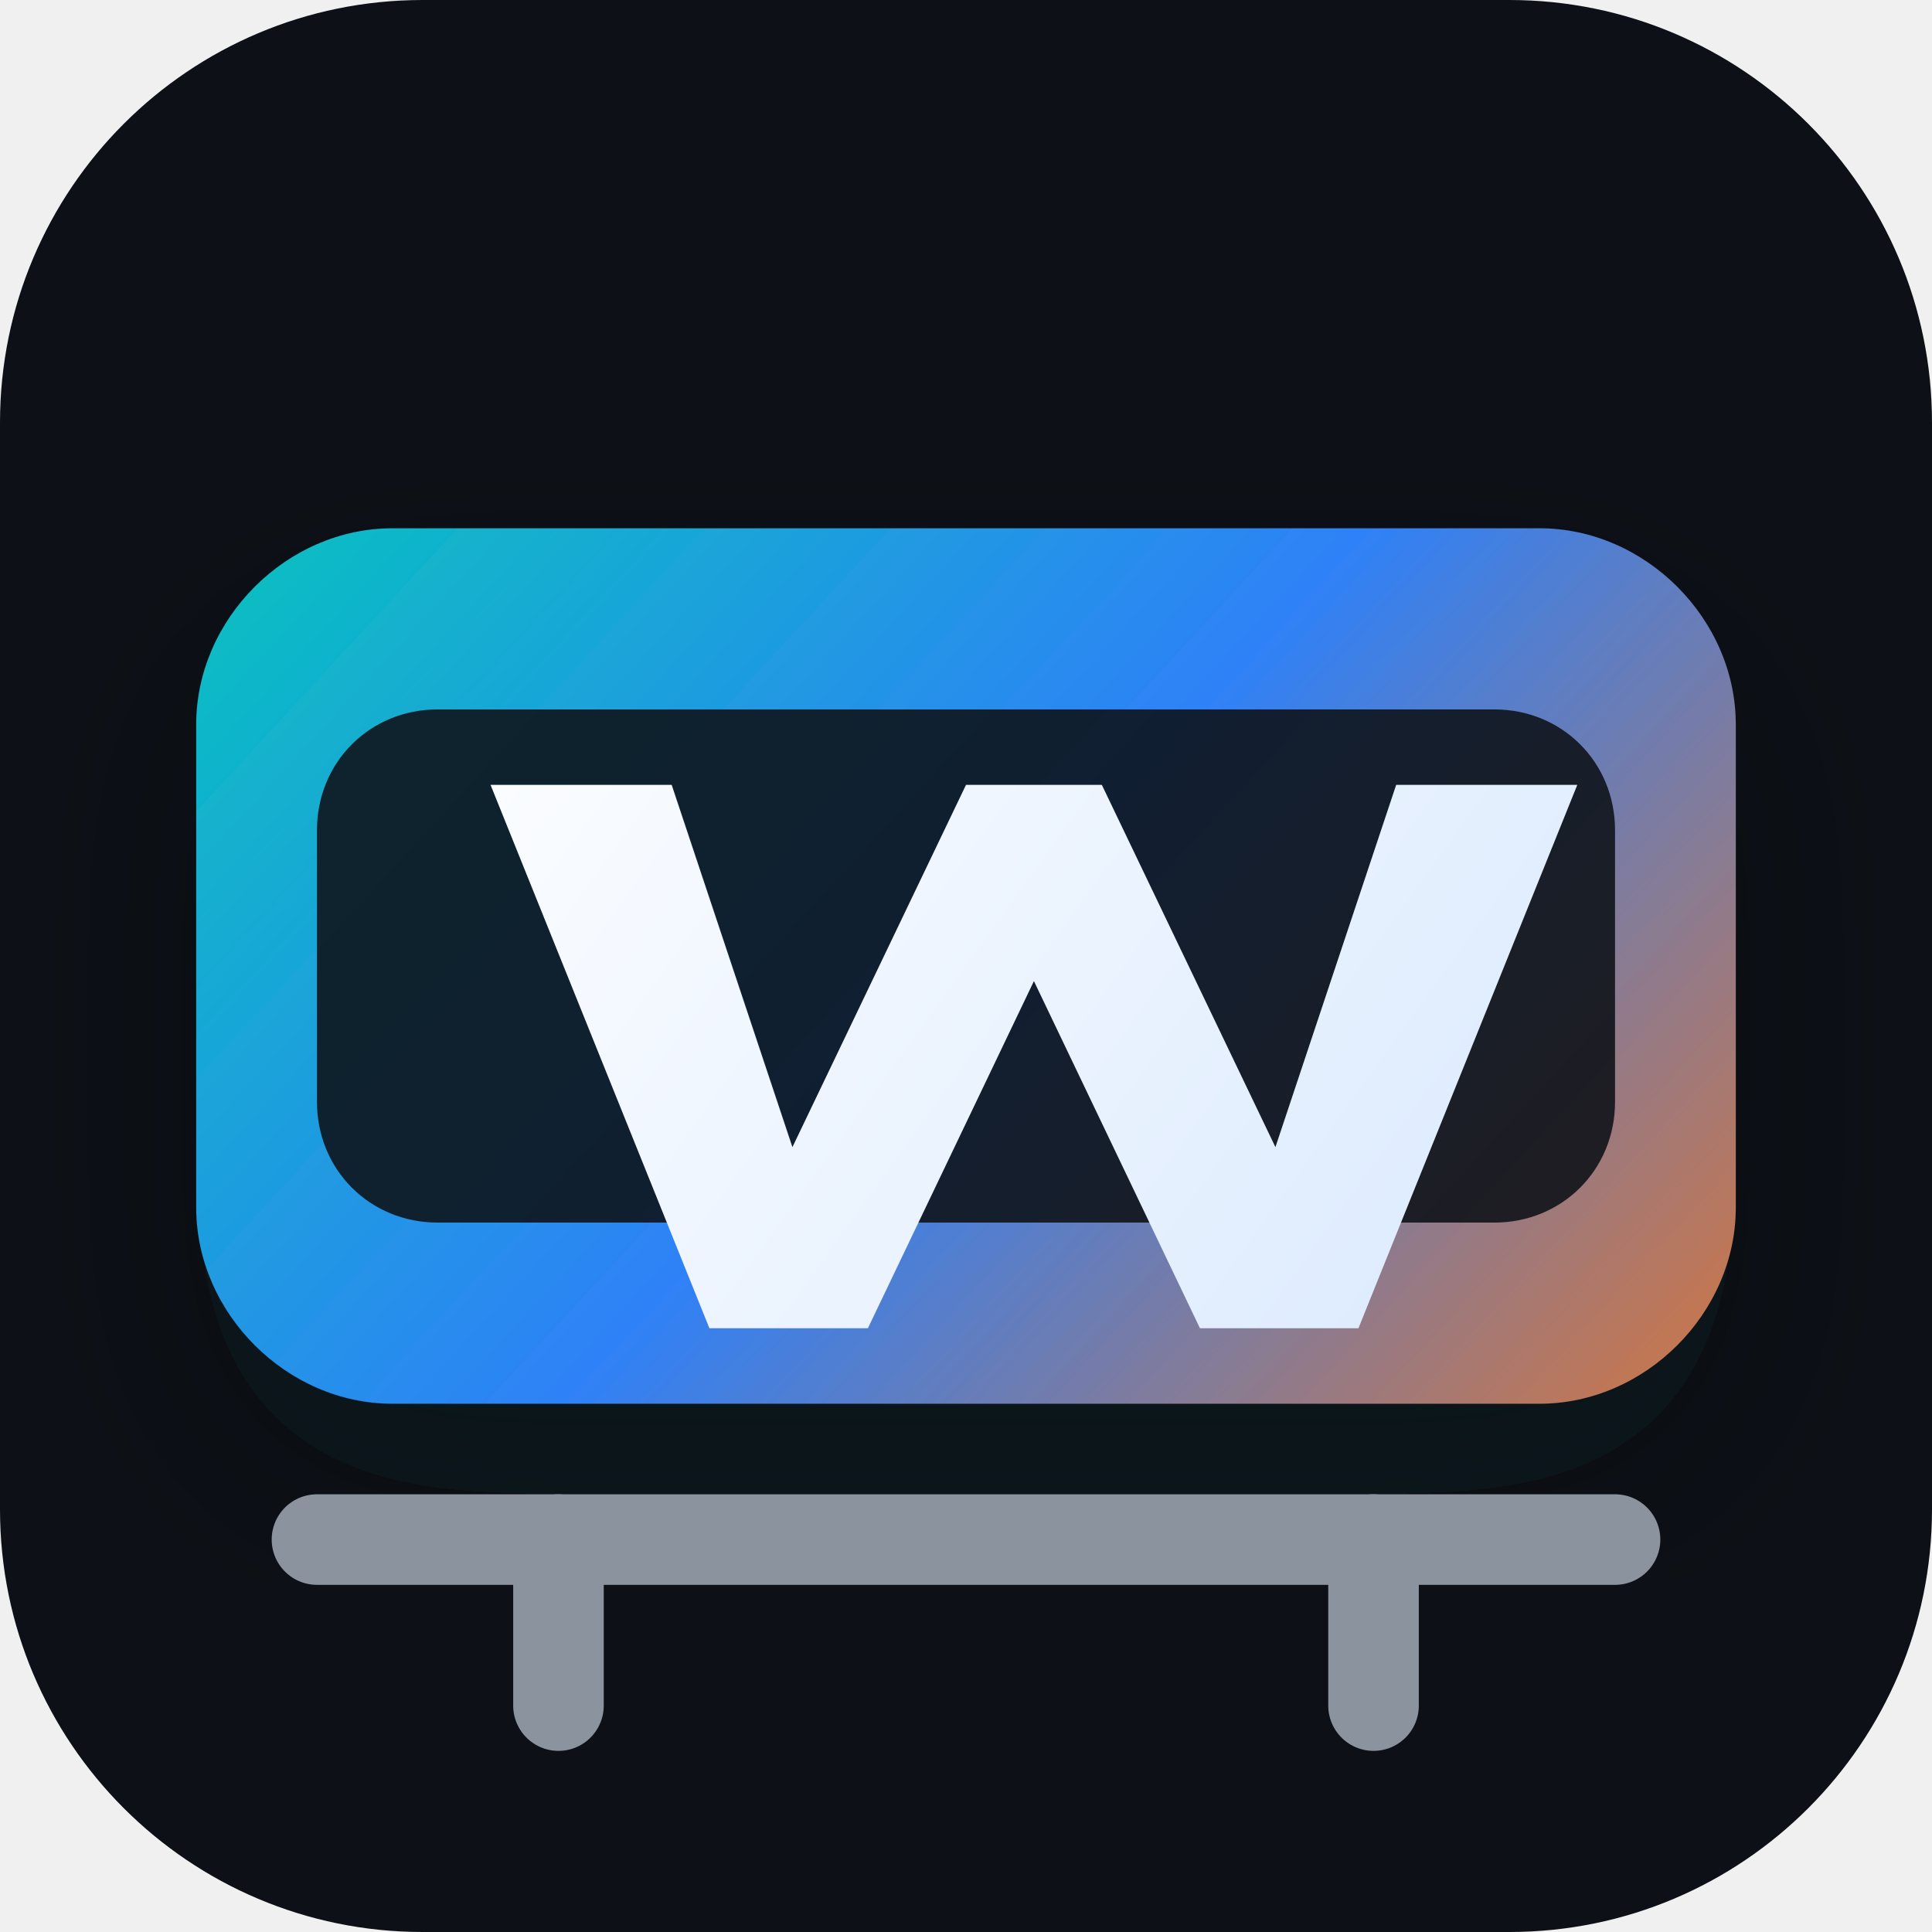
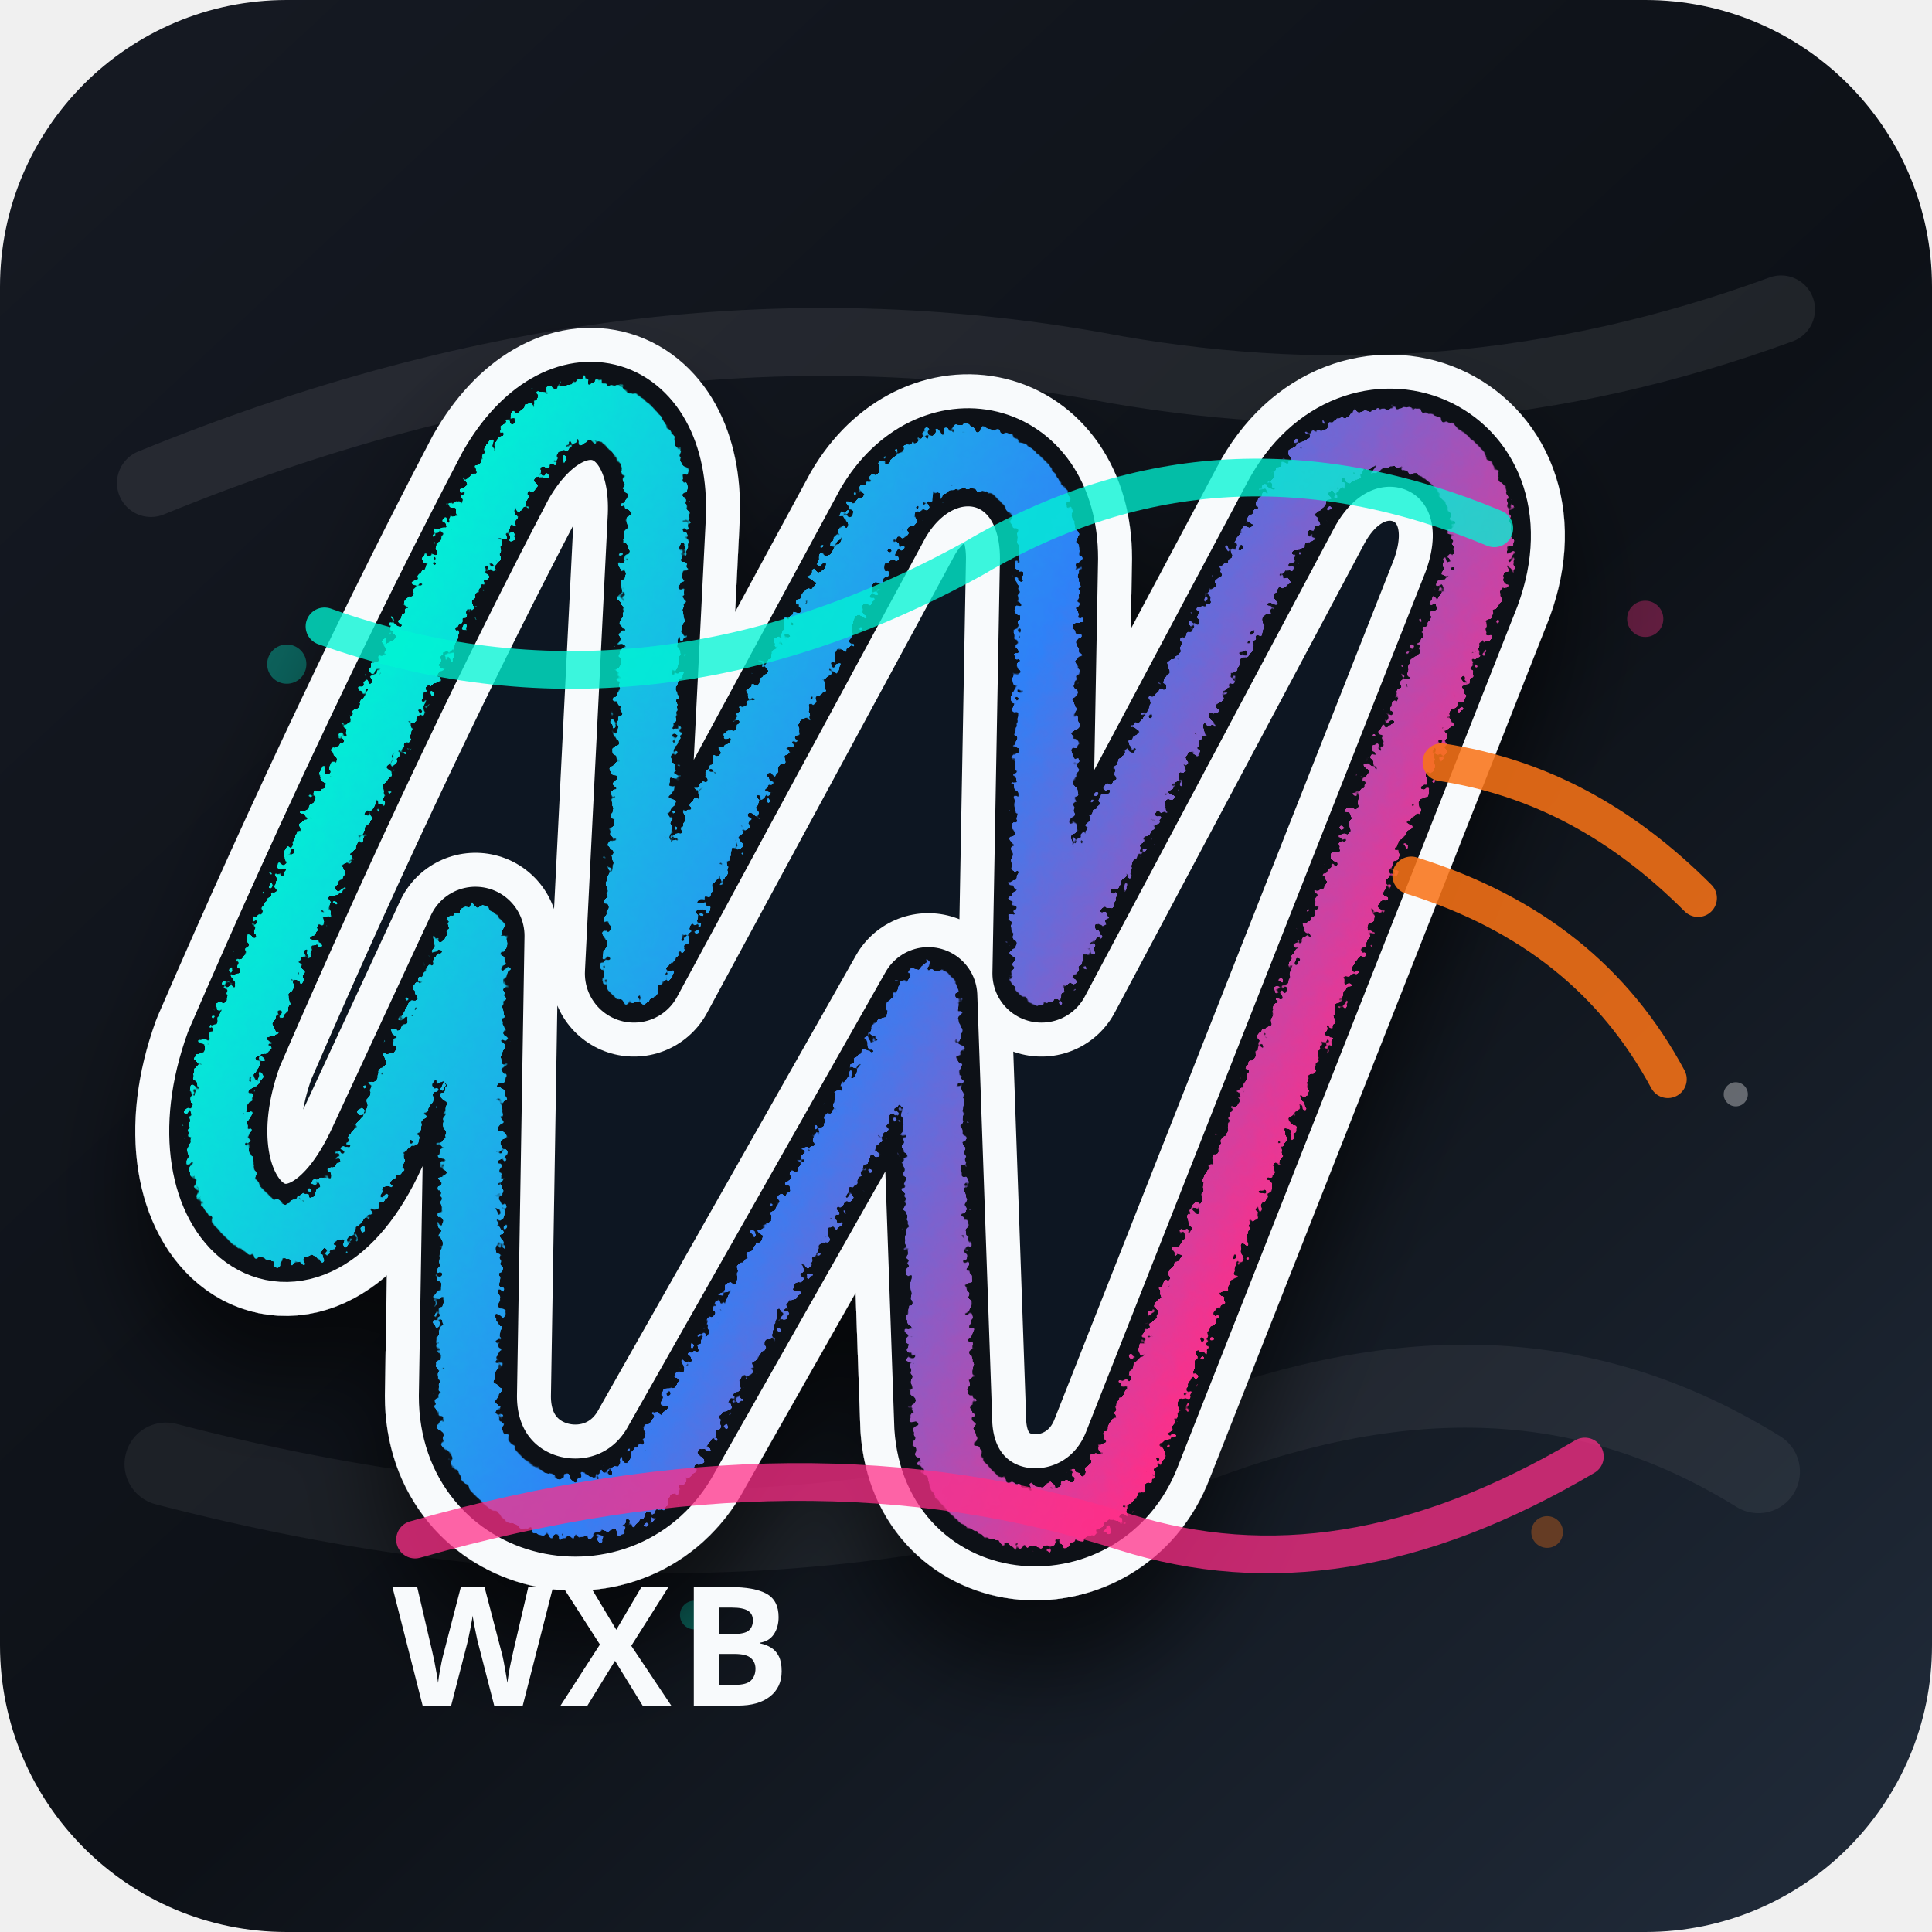
<svg xmlns="http://www.w3.org/2000/svg" role="img" aria-labelledby="title desc" viewBox="0 0 256 256">
  <defs>
-     <linearGradient id="bench" x1="24" y1="32" x2="232" y2="224" gradientUnits="userSpaceOnUse">
-       <stop offset="0" stop-color="#00d1b2" />
-       <stop offset="0.5" stop-color="#2f81f7" />
+     <linearGradient id="wall" x1="18" y1="10" x2="238" y2="246" gradientUnits="userSpaceOnUse">
+       <stop offset="0" stop-color="#151922" />
+       <stop offset="0.55" stop-color="#0d1117" />
+       <stop offset="1" stop-color="#1f2937" />
+     </linearGradient>
+     <linearGradient id="paint" x1="46" y1="82" x2="218" y2="175" gradientUnits="userSpaceOnUse">
+       <stop offset="0" stop-color="#00f5d4" />
+       <stop offset="0.42" stop-color="#2f81f7" />
+       <stop offset="0.76" stop-color="#ff2e88" />
      <stop offset="1" stop-color="#f97316" />
    </linearGradient>
-     <linearGradient id="steel" x1="56" y1="76" x2="200" y2="180" gradientUnits="userSpaceOnUse">
-       <stop offset="0" stop-color="#ffffff" />
-       <stop offset="1" stop-color="#dbeafe" />
-     </linearGradient>
-     <filter id="shadow" x="-20%" y="-20%" width="140%" height="140%">
-       <feDropShadow dx="0" dy="12" stdDeviation="14" flood-color="#0f172a" flood-opacity="0.26" />
+     <filter id="spray" x="-18%" y="-18%" width="136%" height="136%">
+       <feTurbulence type="fractalNoise" baseFrequency="0.86" numOctaves="2" seed="7" result="noise" />
+       <feDisplacementMap in="SourceGraphic" in2="noise" scale="2.6" />
+     </filter>
+     <filter id="shadow" x="-30%" y="-30%" width="160%" height="160%">
+       <feDropShadow dx="0" dy="9" stdDeviation="6" flood-color="#000000" flood-opacity="0.58" />
    </filter>
  </defs>
-   <rect width="256" height="256" rx="56" fill="#0d1117" />
-   <path d="M52 70h152c14 0 26 12 26 26v64c0 14-12 26-26 26H52c-14 0-26-12-26-26V96c0-14 12-26 26-26Z" fill="url(#bench)" filter="url(#shadow)" />
-   <path d="M58 94h140c9 0 16 7 16 16v36c0 9-7 16-16 16H58c-9 0-16-7-16-16v-36c0-9 7-16 16-16Z" fill="#0d1117" opacity="0.88" />
-   <path d="M65 104h24l16 48 23-48h18l23 48 16-48h24l-29 72h-21l-22-46-22 46H94L65 104Z" fill="url(#steel)" />
-   <path d="M42 204h172" stroke="#8b949e" stroke-width="12" stroke-linecap="round" />
-   <path d="M74 204v22M182 204v22" stroke="#8b949e" stroke-width="12" stroke-linecap="round" />
+   <rect width="256" height="256" rx="38" fill="url(#wall)" />
+   <path d="M20 64c44-18 86-23 128-15 29 5 58 3 88-8" fill="none" stroke="#ffffff" stroke-opacity="0.08" stroke-width="9" stroke-linecap="round" />
+   <path d="M22 194c50 13 96 12 139-4 28-10 51-8 72 5" fill="none" stroke="#ffffff" stroke-opacity="0.06" stroke-width="11" stroke-linecap="round" />
+   <g opacity="0.34">
+     <circle cx="38" cy="88" r="2.6" fill="#00f5d4" />
+     <circle cx="62" cy="64" r="1.8" fill="#2f81f7" />
+     <circle cx="218" cy="82" r="2.4" fill="#ff2e88" />
+     <circle cx="205" cy="203" r="2.1" fill="#f97316" />
+     <circle cx="92" cy="214" r="1.9" fill="#00f5d4" />
+     <circle cx="230" cy="145" r="1.6" fill="#ffffff" />
+     <circle cx="28" cy="151" r="1.7" fill="#ffffff" />
+   </g>
+   <path d="M31 139c13-30 25-55 36-76 8-14 21-10 20 6l-3 60 33-61c7-12 22-9 22 6l-1 55 33-62c9-17 31-8 24 11l-45 114c-5 13-24 12-25-3l-2-57-34 60c-7 13-27 9-27-7l1-61-13 28c-10 22-27 9-19-13Z" fill="#101820" stroke="#f8fafc" stroke-width="22" stroke-linejoin="round" stroke-linecap="round" filter="url(#shadow)" />
+   <path d="M31 139c13-30 25-55 36-76 8-14 21-10 20 6l-3 60 33-61c7-12 22-9 22 6l-1 55 33-62c9-17 31-8 24 11l-45 114c-5 13-24 12-25-3l-2-57-34 60c-7 13-27 9-27-7l1-61-13 28c-10 22-27 9-19-13Z" fill="none" stroke="#0d1117" stroke-width="13" stroke-linejoin="round" stroke-linecap="round" />
+   <path d="M31 139c13-30 25-55 36-76 8-14 21-10 20 6l-3 60 33-61c7-12 22-9 22 6l-1 55 33-62c9-17 31-8 24 11l-45 114c-5 13-24 12-25-3l-2-57-34 60c-7 13-27 9-27-7l1-61-13 28c-10 22-27 9-19-13Z" fill="none" stroke="url(#paint)" stroke-width="8" stroke-linejoin="round" stroke-linecap="round" filter="url(#spray)" />
+   <path d="M43 83c28 10 57 7 86-9 22-13 45-14 69-4" fill="none" stroke="#00f5d4" stroke-width="5" stroke-linecap="round" opacity="0.76" />
+   <path d="M55 204c35-10 66-10 94-1 19 6 39 3 61-10" fill="none" stroke="#ff2e88" stroke-width="5" stroke-linecap="round" opacity="0.74" />
+   <path d="M191 101c13 2 24 8 34 18M187 116c16 5 27 14 34 27" fill="none" stroke="#f97316" stroke-width="5" stroke-linecap="round" opacity="0.86" />
+   <text x="52" y="226" fill="#f8fafc" font-family="Arial Black, Impact, sans-serif" font-size="22" font-weight="900" letter-spacing="1">WXB</text>
</svg>
